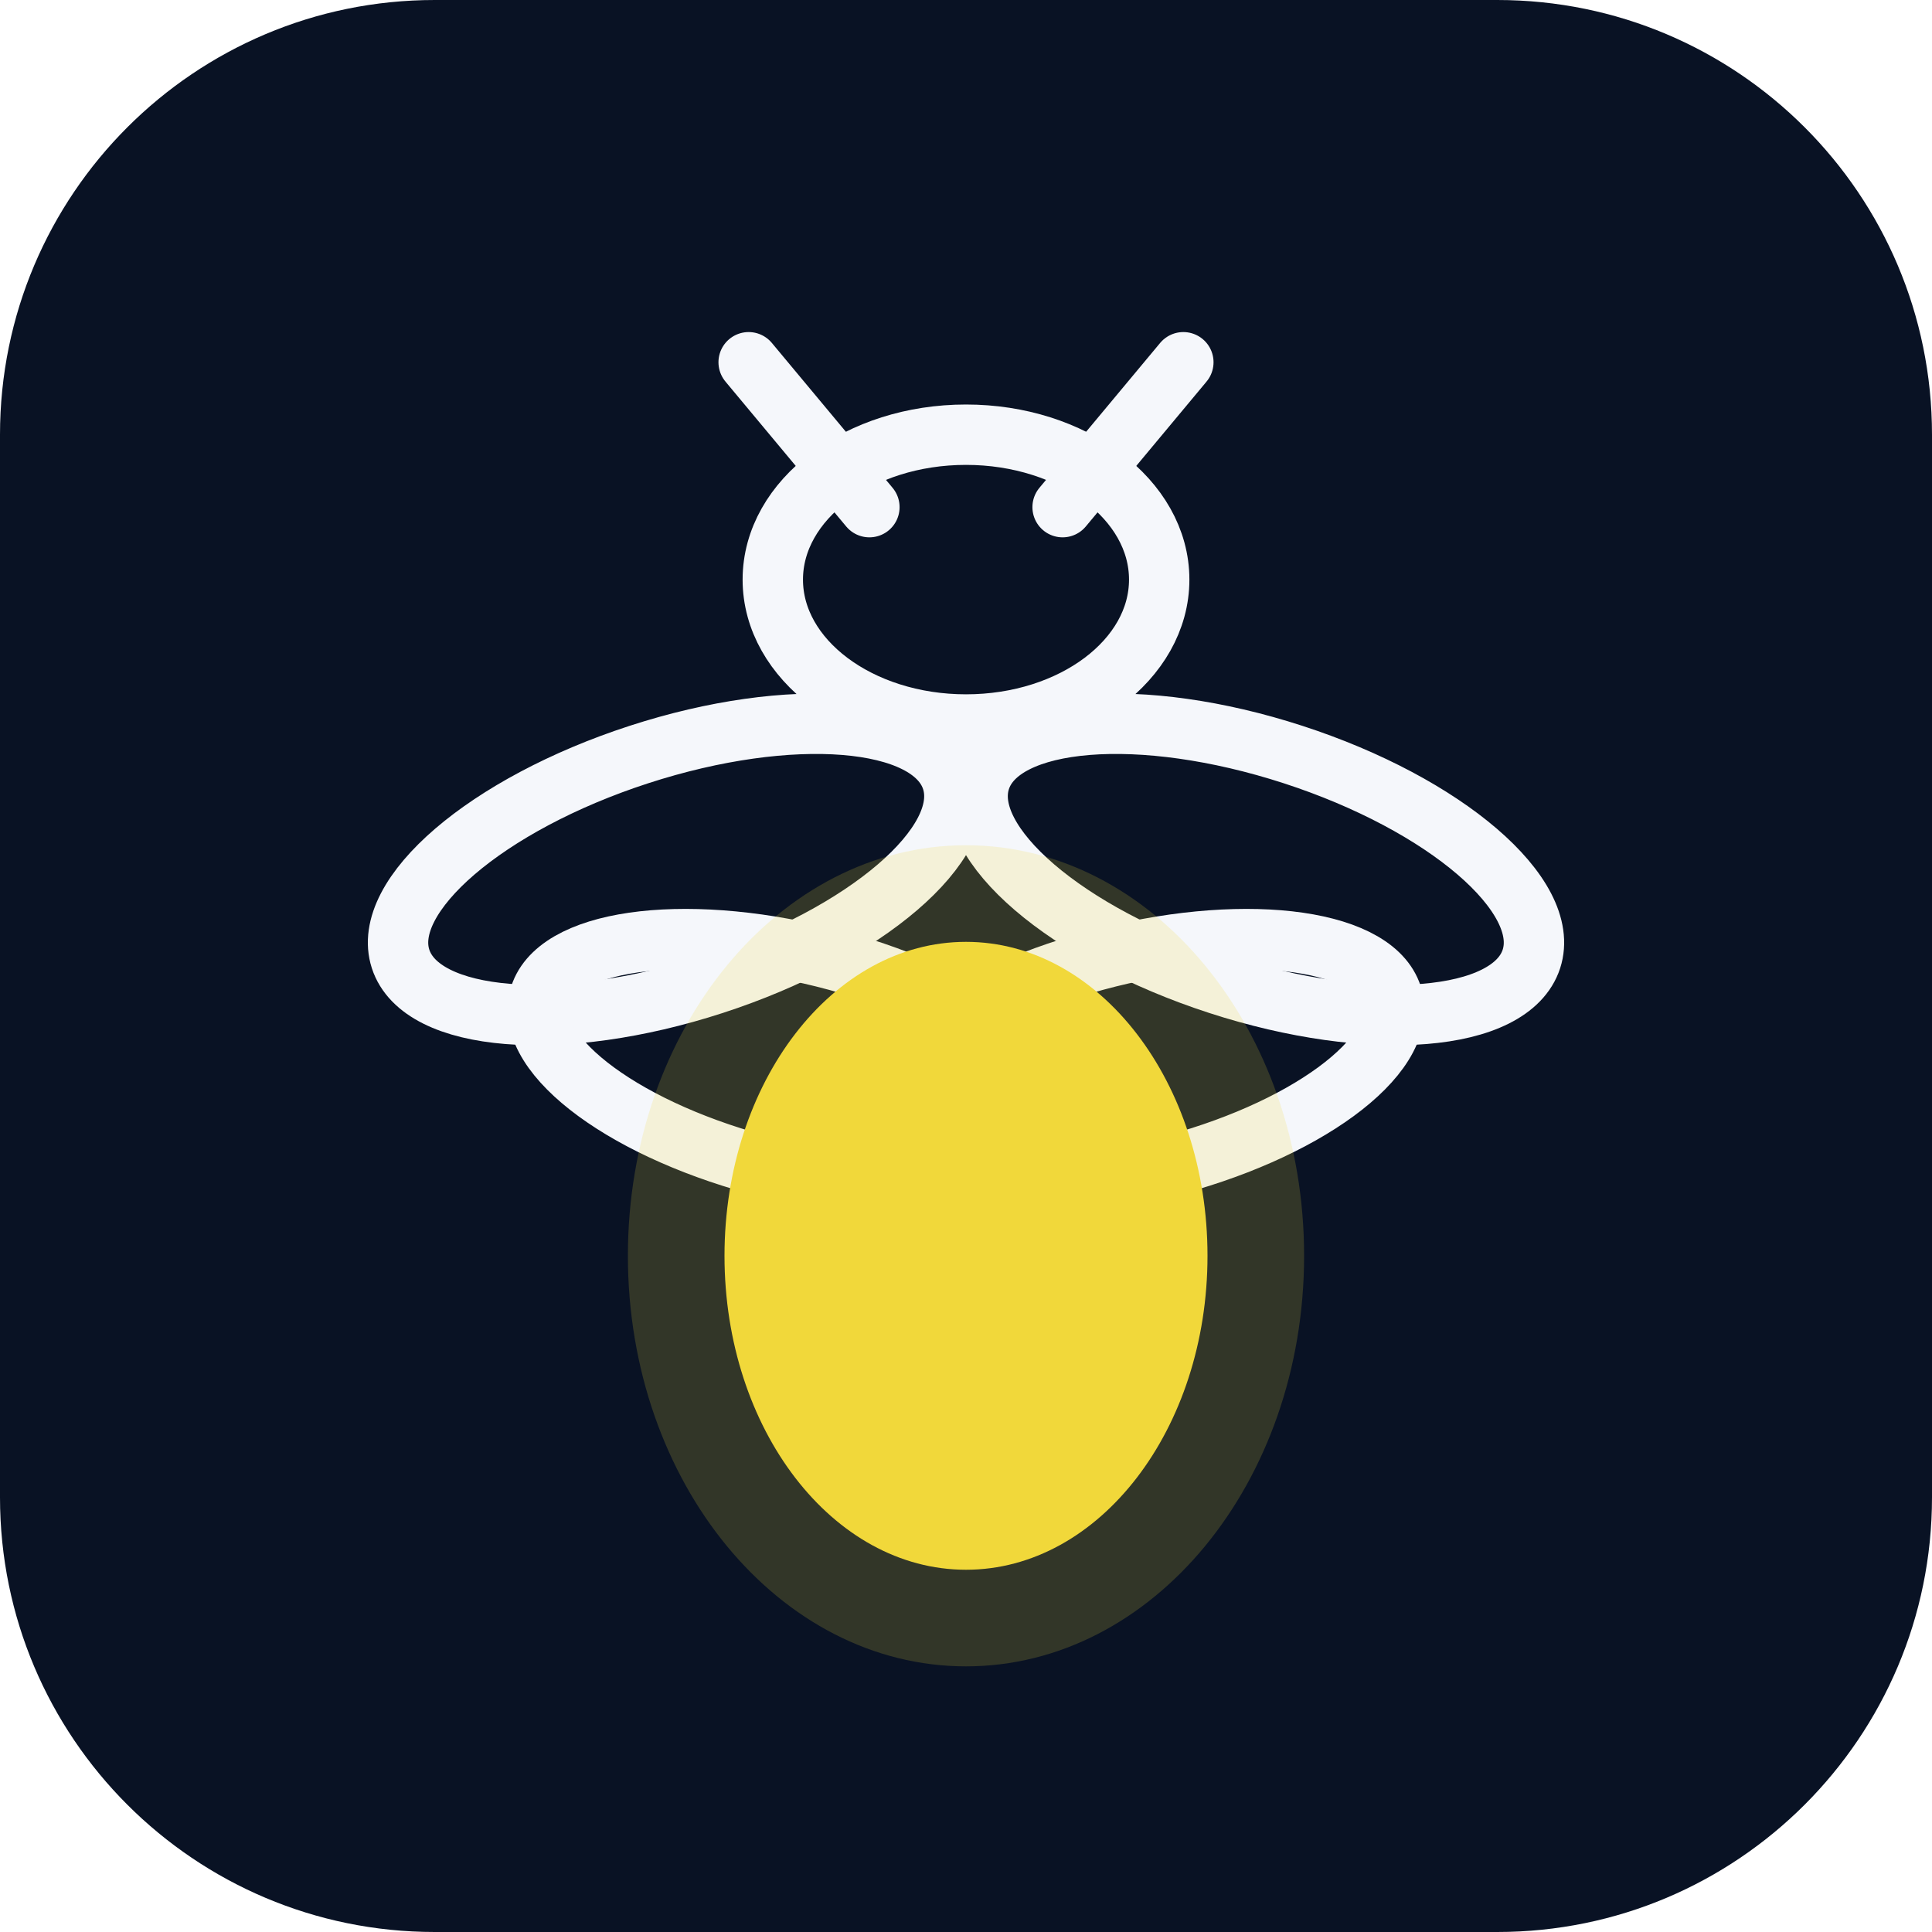
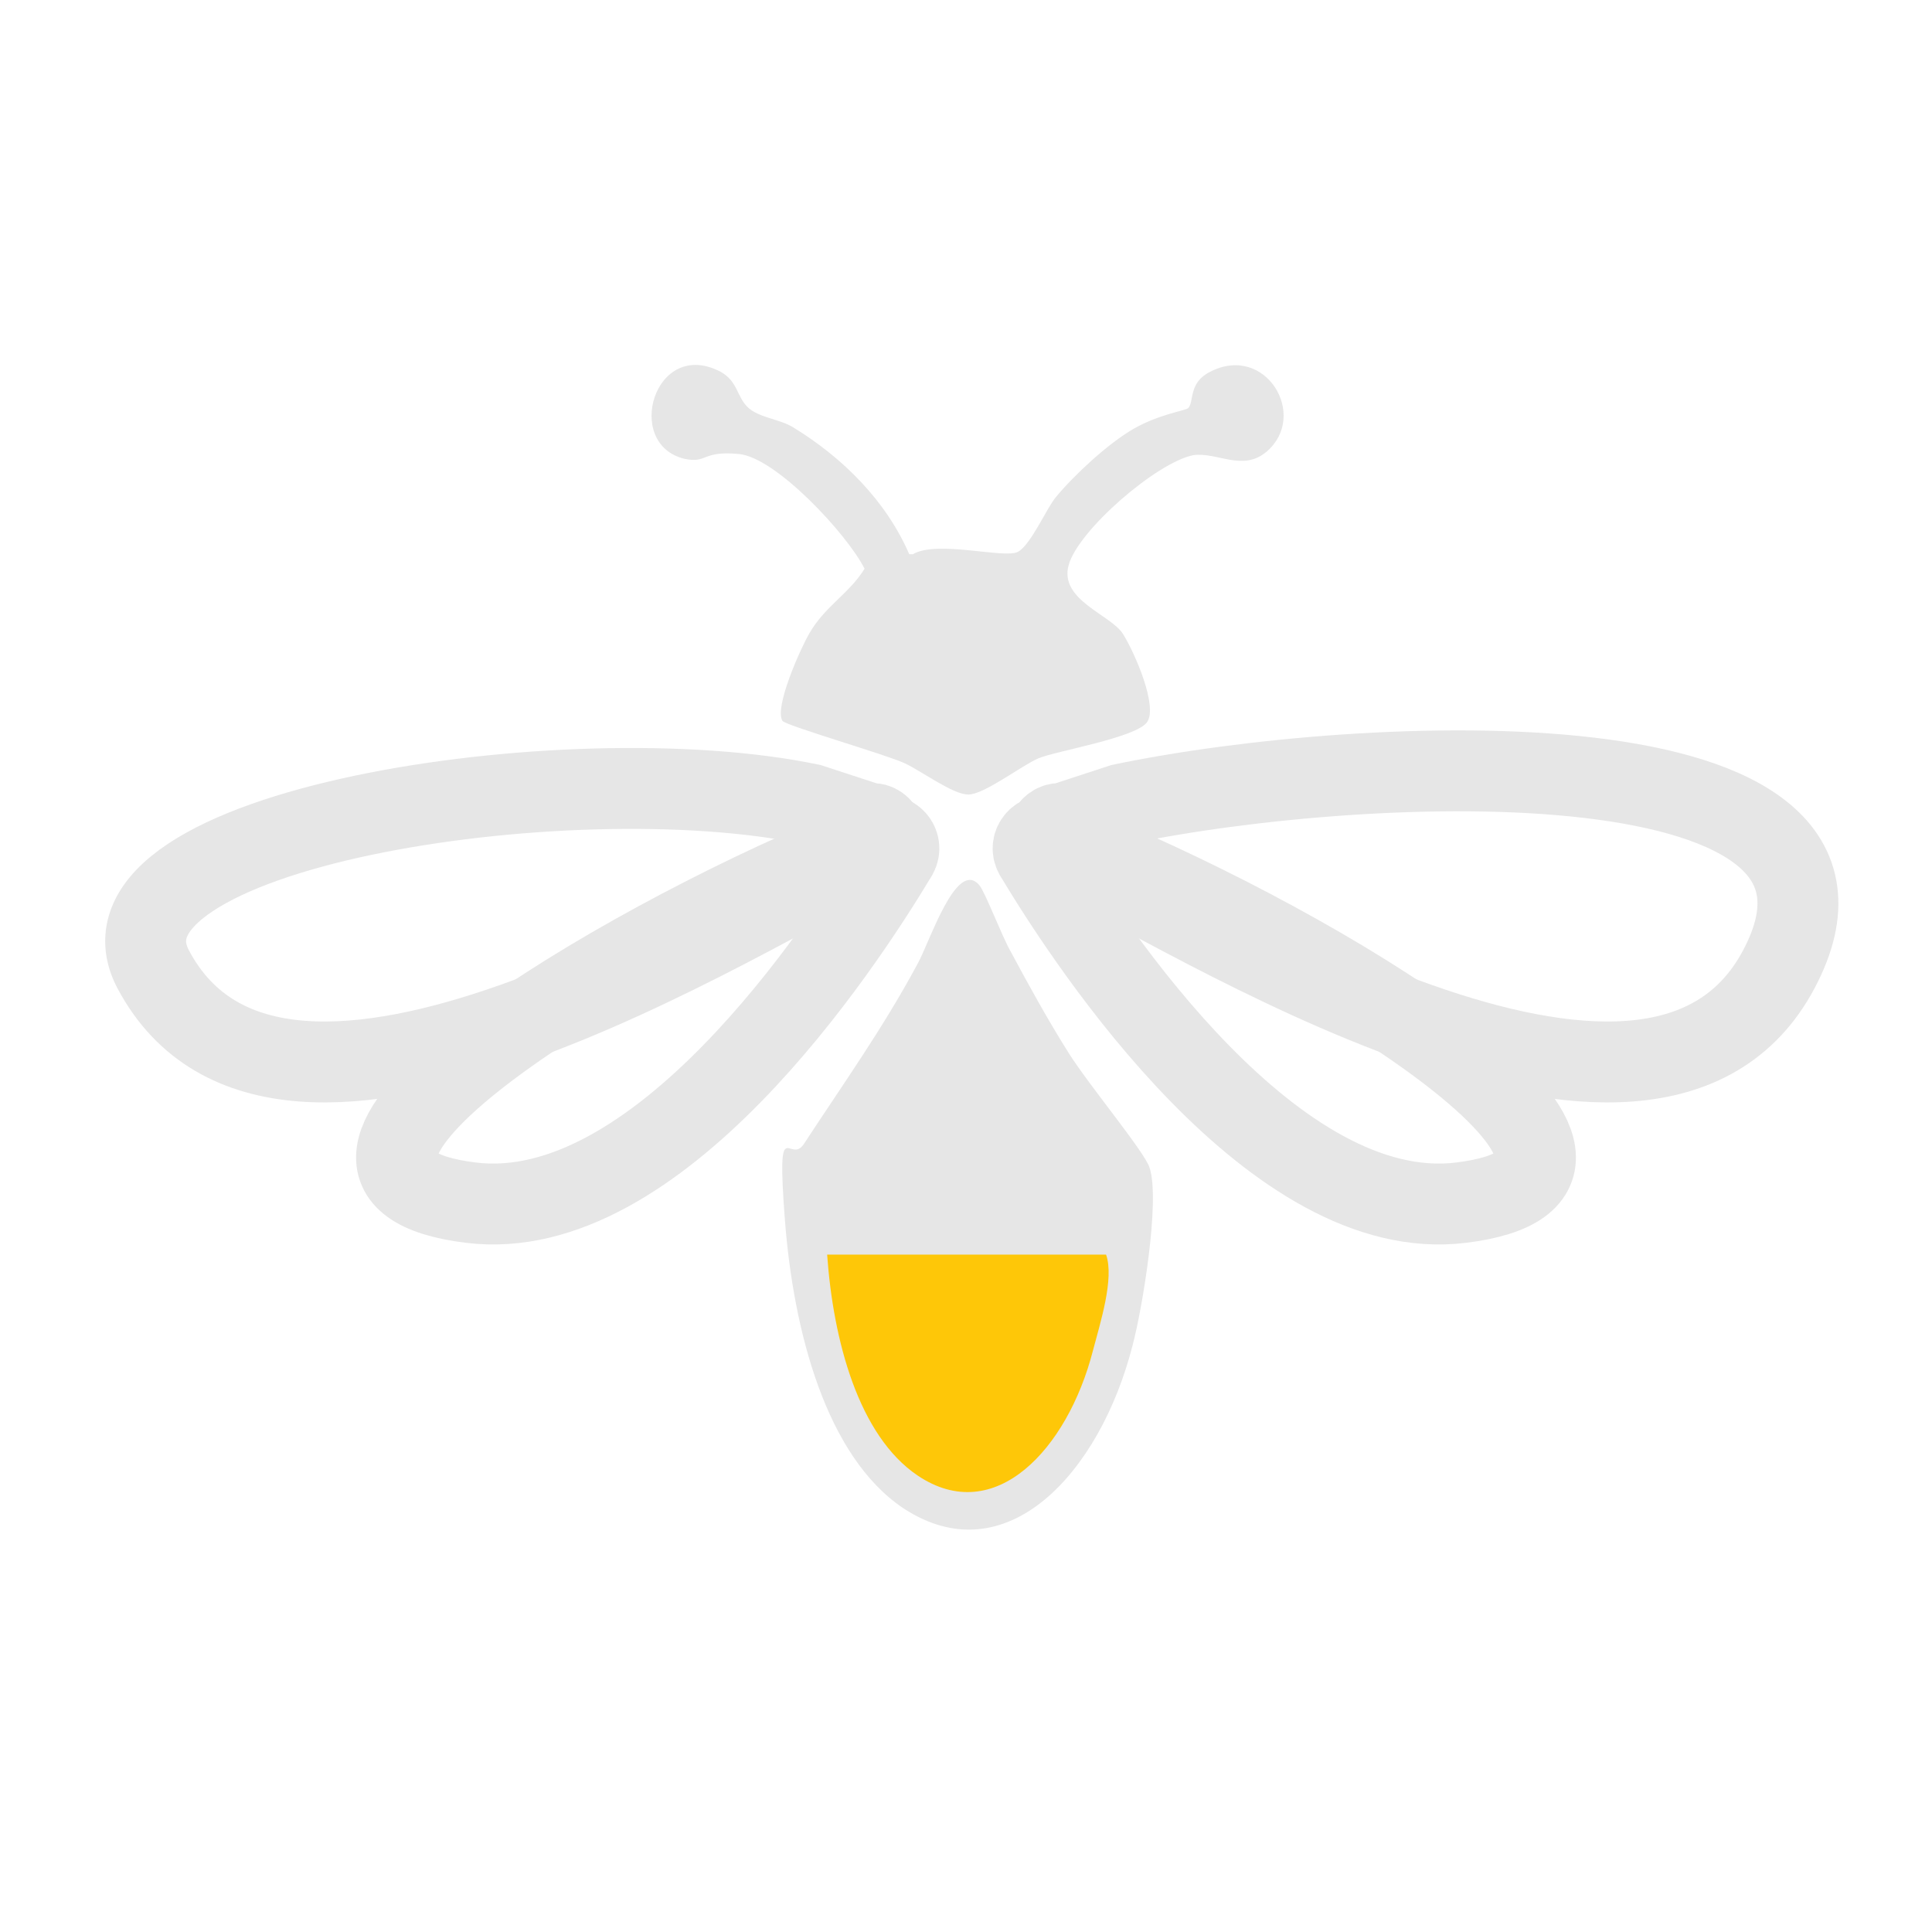
- <svg xmlns="http://www.w3.org/2000/svg" width="160" height="160" viewBox="0 0 160 160" fill="none">
-   <rect width="160" height="160" rx="36" fill="#091224" />
-   <g stroke="#F5F7FB" stroke-width="5" stroke-linecap="round" stroke-linejoin="round">
-     <path d="M72 42L62 30" />
-     <path d="M88 42L98 30" />
-     <ellipse cx="56" cy="72" rx="24" ry="10" transform="rotate(-18 56 72)" />
-     <ellipse cx="104" cy="72" rx="24" ry="10" transform="rotate(18 104 72)" />
-     <ellipse cx="66" cy="88" rx="22" ry="9" transform="rotate(14 66 88)" />
-     <ellipse cx="94" cy="88" rx="22" ry="9" transform="rotate(-14 94 88)" />
-     <ellipse cx="80" cy="48" rx="16" ry="12" />
-   </g>
-   <ellipse cx="80" cy="104" rx="20" ry="26" fill="#F2D83B" />
-   <ellipse cx="80" cy="104" rx="28" ry="34" fill="#F2D83B" fill-opacity="0.18" />
+ <svg xmlns="http://www.w3.org/2000/svg" id="Layer_1" version="1.1" viewBox="0 0 160 160">
+   <defs>
+     <style>
+       .st0 {
+         fill: none;
+         stroke: #e6e6e6;
+         stroke-miterlimit: 10;
+         stroke-width: 6.7px;
+       }
+ 
+       .st1 {
+         fill: #fec708;
+       }
+ 
+       .st2 {
+         fill: #e6e6e6;
+       }
+     </style>
+   </defs>
+   <path class="st2" d="M81.1,73.3c.5.6,1.9,4.3,2.6,5.5,1.5,2.8,3.1,5.7,4.8,8.4s6.3,8.2,6.7,9.5c.9,2.7-.6,11.7-1.4,14.7-2.7,10.6-10.5,19.1-19,13.5-6.4-4.3-9.1-14.7-9.8-23.9s.4-4.4,1.6-6.3c3.2-4.9,6.5-9.5,9.4-14.9,1-1.8,3.2-8.7,5.1-6.5Z" />
+   <path class="st1" d="M91.6,103.9c.7,2-.5,5.7-1.1,8-2.1,8.1-8.1,14.6-14.5,10.3-4.9-3.3-7-11.2-7.5-18.3" />
+   <path class="st0" d="M73,69.3c.9-.4,1.8.6,1.3,1.5-4.8,8-19.9,30.7-35.3,28.8-18.7-2.3,9.3-19.7,29-28.2l5-2.1Z" />
+   <path class="st2" d="M75.6,45.9c2-1.2,7.6.4,8.7-.2s2.4-3.7,3.2-4.6c1.5-1.8,4.3-4.4,6.4-5.6s4.3-1.5,4.5-1.7c.5-.5,0-2.1,1.8-3,4.6-2.4,8.2,3.6,4.7,6.6-2,1.7-4.1,0-6.1.3-3,.6-9.5,6.2-10.3,9.1s3.5,4.1,4.5,5.7,2.9,6,2,7.3-7.6,2.4-9,3-4.5,3-5.8,3-3.8-1.9-5.3-2.6-9.8-3.1-10.1-3.5c-.7-1.1,1.5-6,2.2-7.2,1.3-2.3,3.3-3.3,4.6-5.4-1.4-2.8-7.3-9.2-10.4-9.5s-2.6.8-4.5.4c-5.1-1.2-2.5-10.1,3-7.2,1.4.8,1.3,2,2.2,2.9s2.7,1,3.8,1.7c4.1,2.5,7.7,6.1,9.6,10.5Z" />
+   <path class="st0" d="M87,69.3c-.9-.4-1.8.6-1.3,1.5,4.8,8,19.9,30.7,35.3,28.8,18.7-2.3-9.3-19.7-29-28.2l-5-2.1Z" />
+   <path class="st0" d="M72.3,68.2c1,.1,1.3,1.5.4,2-11.1,5.4-49.4,30-60,10.1-6.2-11.6,34.3-17.9,54.4-13.7l5.2,1.7Z" />
+   <path class="st0" d="M87.7,68.2c-1,.1-1.3,1.5-.4,2,11.1,5.4,49.4,30,60,10.1s-34.3-17.9-54.4-13.7l-5.2,1.7Z" />
</svg>
